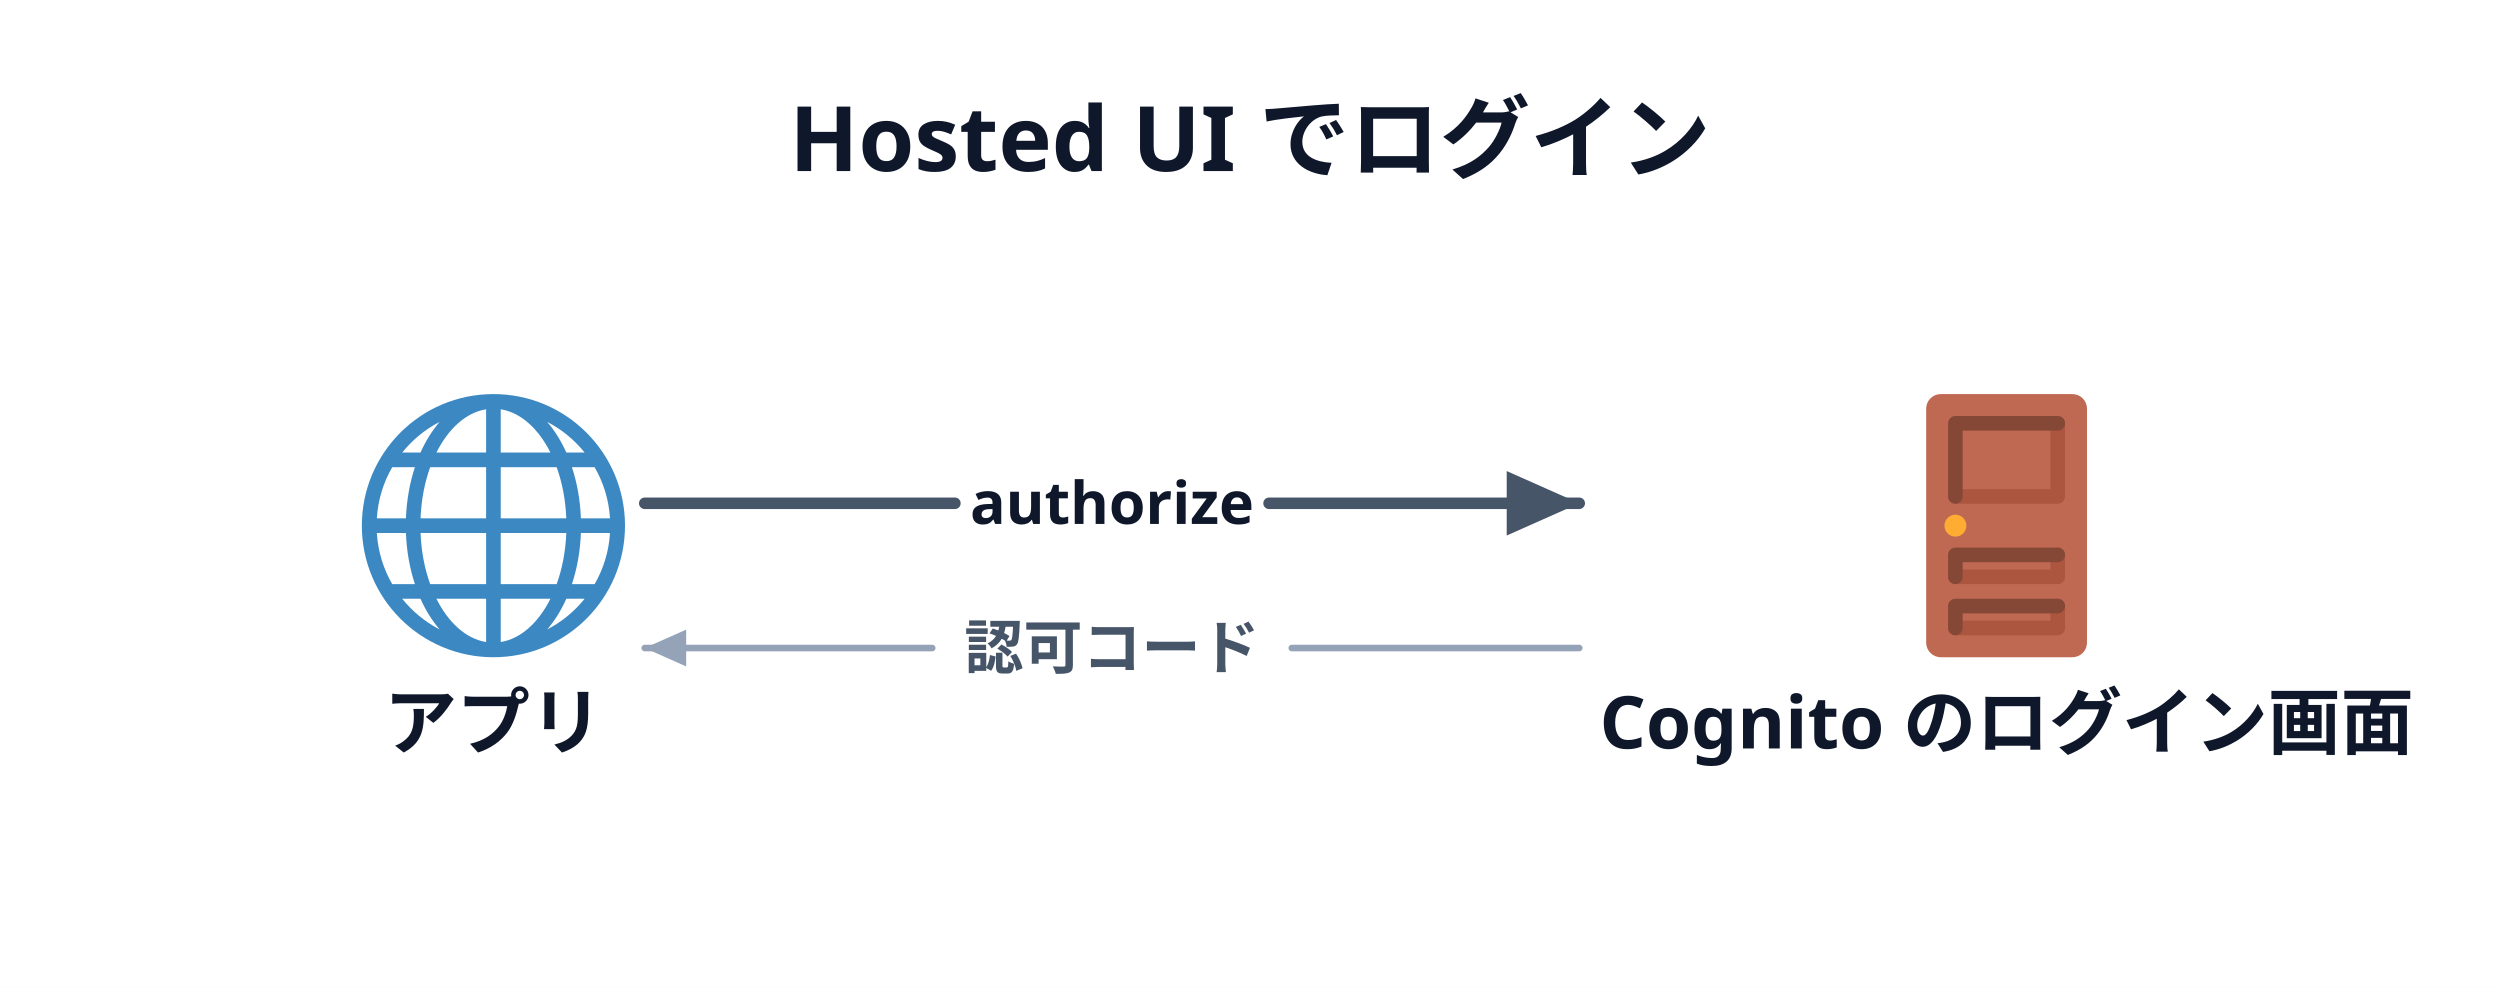
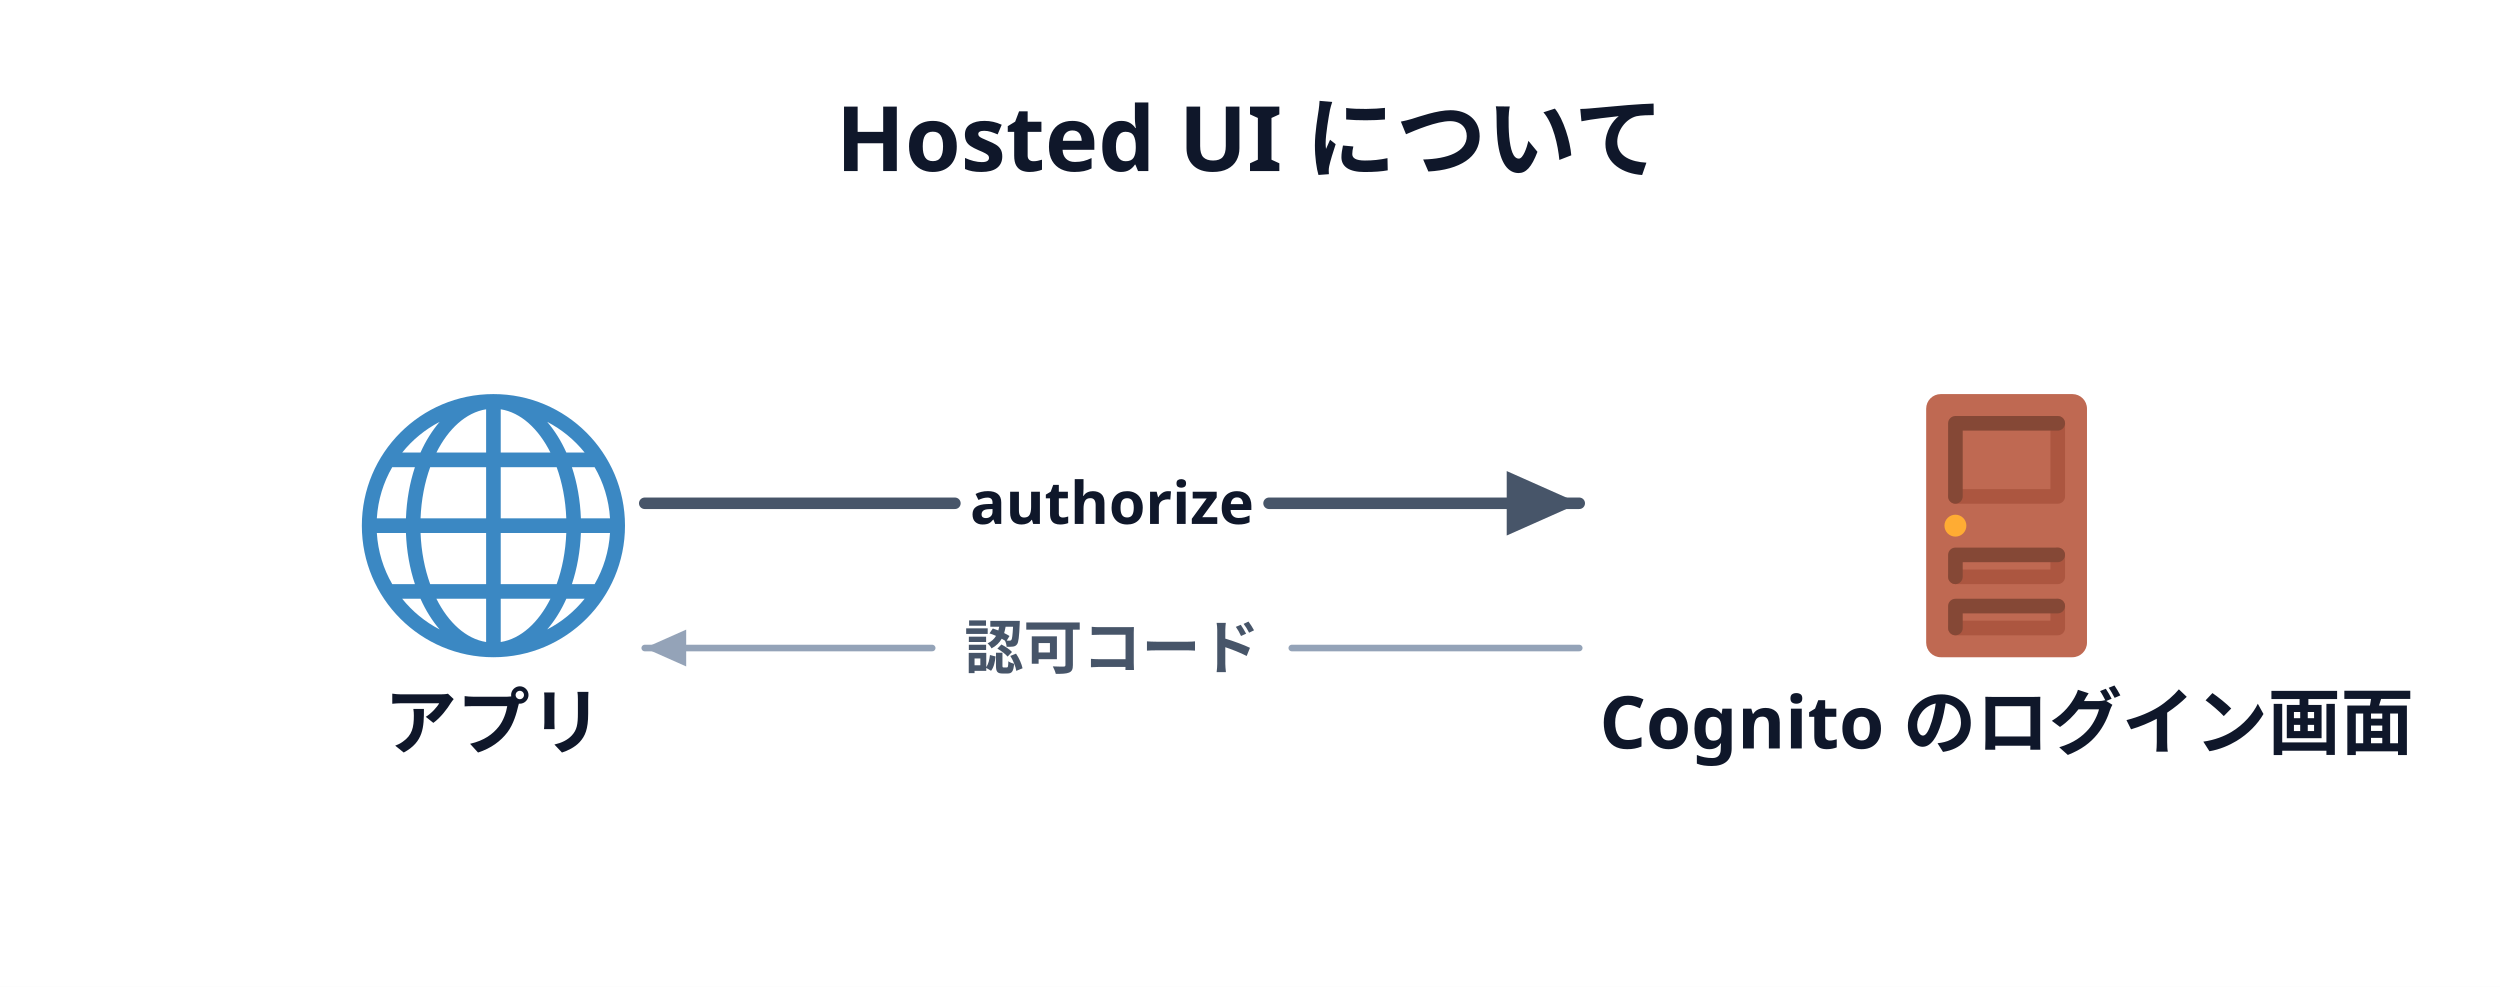
<svg xmlns="http://www.w3.org/2000/svg" width="760" height="300" viewBox="0 0 760 300" font-family="'Hiragino Sans','Noto Sans JP','Yu Gothic','Segoe UI',sans-serif">
  <defs>
    <marker id="aR" viewBox="0 0 10 10" refX="9" refY="5" markerWidth="7" markerHeight="7" orient="auto-start-reverse">
      <path d="M0 1 L9 5 L0 9 z" fill="#475569" />
    </marker>
    <marker id="aRsub" viewBox="0 0 10 10" refX="9" refY="5" markerWidth="7" markerHeight="7" orient="auto-start-reverse">
      <path d="M0 1 L9 5 L0 9 z" fill="#94a3b8" />
    </marker>
  </defs>
  <rect x="0" y="0" width="760" height="300" fill="#ffffff" />
-   <text x="380" y="52" text-anchor="middle" font-size="27.444" fill="#0f172a" font-weight="700">Hosted UI でログイン</text>
+   <text x="380" y="52" text-anchor="middle" font-size="27.444" fill="#0f172a" font-weight="700">Hosted UI について</text>
  <svg x="110.0" y="119.8" width="80.0" height="80.0" viewBox="0 0 36 36">
    <path fill="#3B88C3" d="M18 0C8.059 0 0 8.059 0 18s8.059 18 18 18 18-8.059 18-18S27.941 0 18 0zM2.05 19h3.983c.092 2.506.522 4.871 1.229 7H4.158c-1.207-2.083-1.95-4.459-2.108-7zM19 8V2.081c2.747.436 5.162 2.655 6.799 5.919H19zm7.651 2c.754 2.083 1.219 4.46 1.317 7H19v-7h7.651zM17 2.081V8h-6.799C11.837 4.736 14.253 2.517 17 2.081zM17 10v7H8.032c.098-2.54.563-4.917 1.317-7H17zM6.034 17H2.05c.158-2.54.901-4.917 2.107-7h3.104c-.705 2.129-1.135 4.495-1.227 7zm1.998 2H17v7H9.349c-.754-2.083-1.219-4.459-1.317-7zM17 28v5.919c-2.747-.437-5.163-2.655-6.799-5.919H17zm2 5.919V28h6.8c-1.637 3.264-4.053 5.482-6.8 5.919zM19 26v-7h8.969c-.099 2.541-.563 4.917-1.317 7H19zm10.967-7h3.982c-.157 2.541-.9 4.917-2.107 7h-3.104c.706-2.129 1.136-4.494 1.229-7zm0-2c-.093-2.505-.523-4.871-1.229-7h3.104c1.207 2.083 1.95 4.46 2.107 7h-3.982zm.512-9h-2.503c-.717-1.604-1.606-3.015-2.619-4.199C27.346 4.833 29.089 6.267 30.479 8zM10.643 3.801C9.629 4.985 8.74 6.396 8.023 8H5.521c1.39-1.733 3.133-3.166 5.122-4.199zM5.521 28h2.503c.716 1.604 1.605 3.015 2.619 4.198C8.654 31.166 6.911 29.733 5.521 28zm19.836 4.198c1.014-1.184 1.902-2.594 2.619-4.198h2.503c-1.39 1.733-3.133 3.166-5.122 4.198z" />
  </svg>
  <text x="150" y="227.537" text-anchor="middle" font-size="22.167" fill="#0f172a" font-weight="700">アプリ</text>
  <svg x="570.0" y="119.8" width="80.0" height="80.0" viewBox="0 0 36 36">
    <path fill="#BF6952" d="M29 34c0 1.105-.895 2-2 2H9c-1.105 0-2-.895-2-2V2c0-1.105.895-2 2-2h18c1.105 0 2 .895 2 2v32z" />
    <circle fill="#FFAC33" cx="11" cy="18" r="1.5" />
    <path fill="#AC5640" d="M25 3c-.552 0-1 .448-1 1v9H11c-.552 0-1 .448-1 1s.448 1 1 1h14c.552 0 1-.448 1-1V4c0-.552-.448-1-1-1zm0 25c.552 0 1 .448 1 1v3c0 .552-.448 1-1 1H11c-.552 0-1-.448-1-1s.448-1 1-1h13v-2c0-.552.448-1 1-1z" />
    <path fill="#854836" d="M11 33c-.552 0-1-.448-1-1v-3c0-.552.448-1 1-1h14c.552 0 1 .448 1 1s-.448 1-1 1H12v2c0 .552-.448 1-1 1z" />
    <path fill="#AC5640" d="M25 21c.552 0 1 .448 1 1v3c0 .552-.448 1-1 1H11c-.552 0-1-.448-1-1s.448-1 1-1h13v-2c0-.552.448-1 1-1z" />
    <path fill="#854836" d="M11 26c-.552 0-1-.448-1-1v-3c0-.552.448-1 1-1h14c.552 0 1 .448 1 1s-.448 1-1 1H12v2c0 .552-.448 1-1 1zm0-11c-.552 0-1-.448-1-1V4c0-.552.448-1 1-1h14c.552 0 1 .448 1 1s-.448 1-1 1H12v9c0 .552-.448 1-1 1z" />
  </svg>
  <text x="610" y="227.537" text-anchor="middle" font-size="22.167" fill="#0f172a" font-weight="700">Cognito のログイン画面</text>
  <path d="M196.00 153.00 L290.29 153.00" fill="none" stroke="#475569" stroke-width="3.5" stroke-linecap="round" stroke-linejoin="round" />
  <path d="M385.79 153.00 L480.09 153.00" fill="none" stroke="#475569" stroke-width="3.5" stroke-linecap="round" stroke-linejoin="round" marker-end="url(#aR)" />
  <text x="338.044" y="159.281" text-anchor="middle" font-size="17.944" fill="#0f172a" font-weight="600">authorize</text>
  <path d="M480.09 197.00 L392.70 197.00" fill="none" stroke="#94a3b8" stroke-width="2.0" stroke-linecap="round" stroke-linejoin="round" />
  <path d="M283.39 197.00 L196.00 197.00" fill="none" stroke="#94a3b8" stroke-width="2.0" stroke-linecap="round" stroke-linejoin="round" marker-end="url(#aRsub)" />
  <text x="338.044" y="203.281" text-anchor="middle" font-size="17.944" fill="#475569" font-weight="600">認可コード</text>
</svg>
